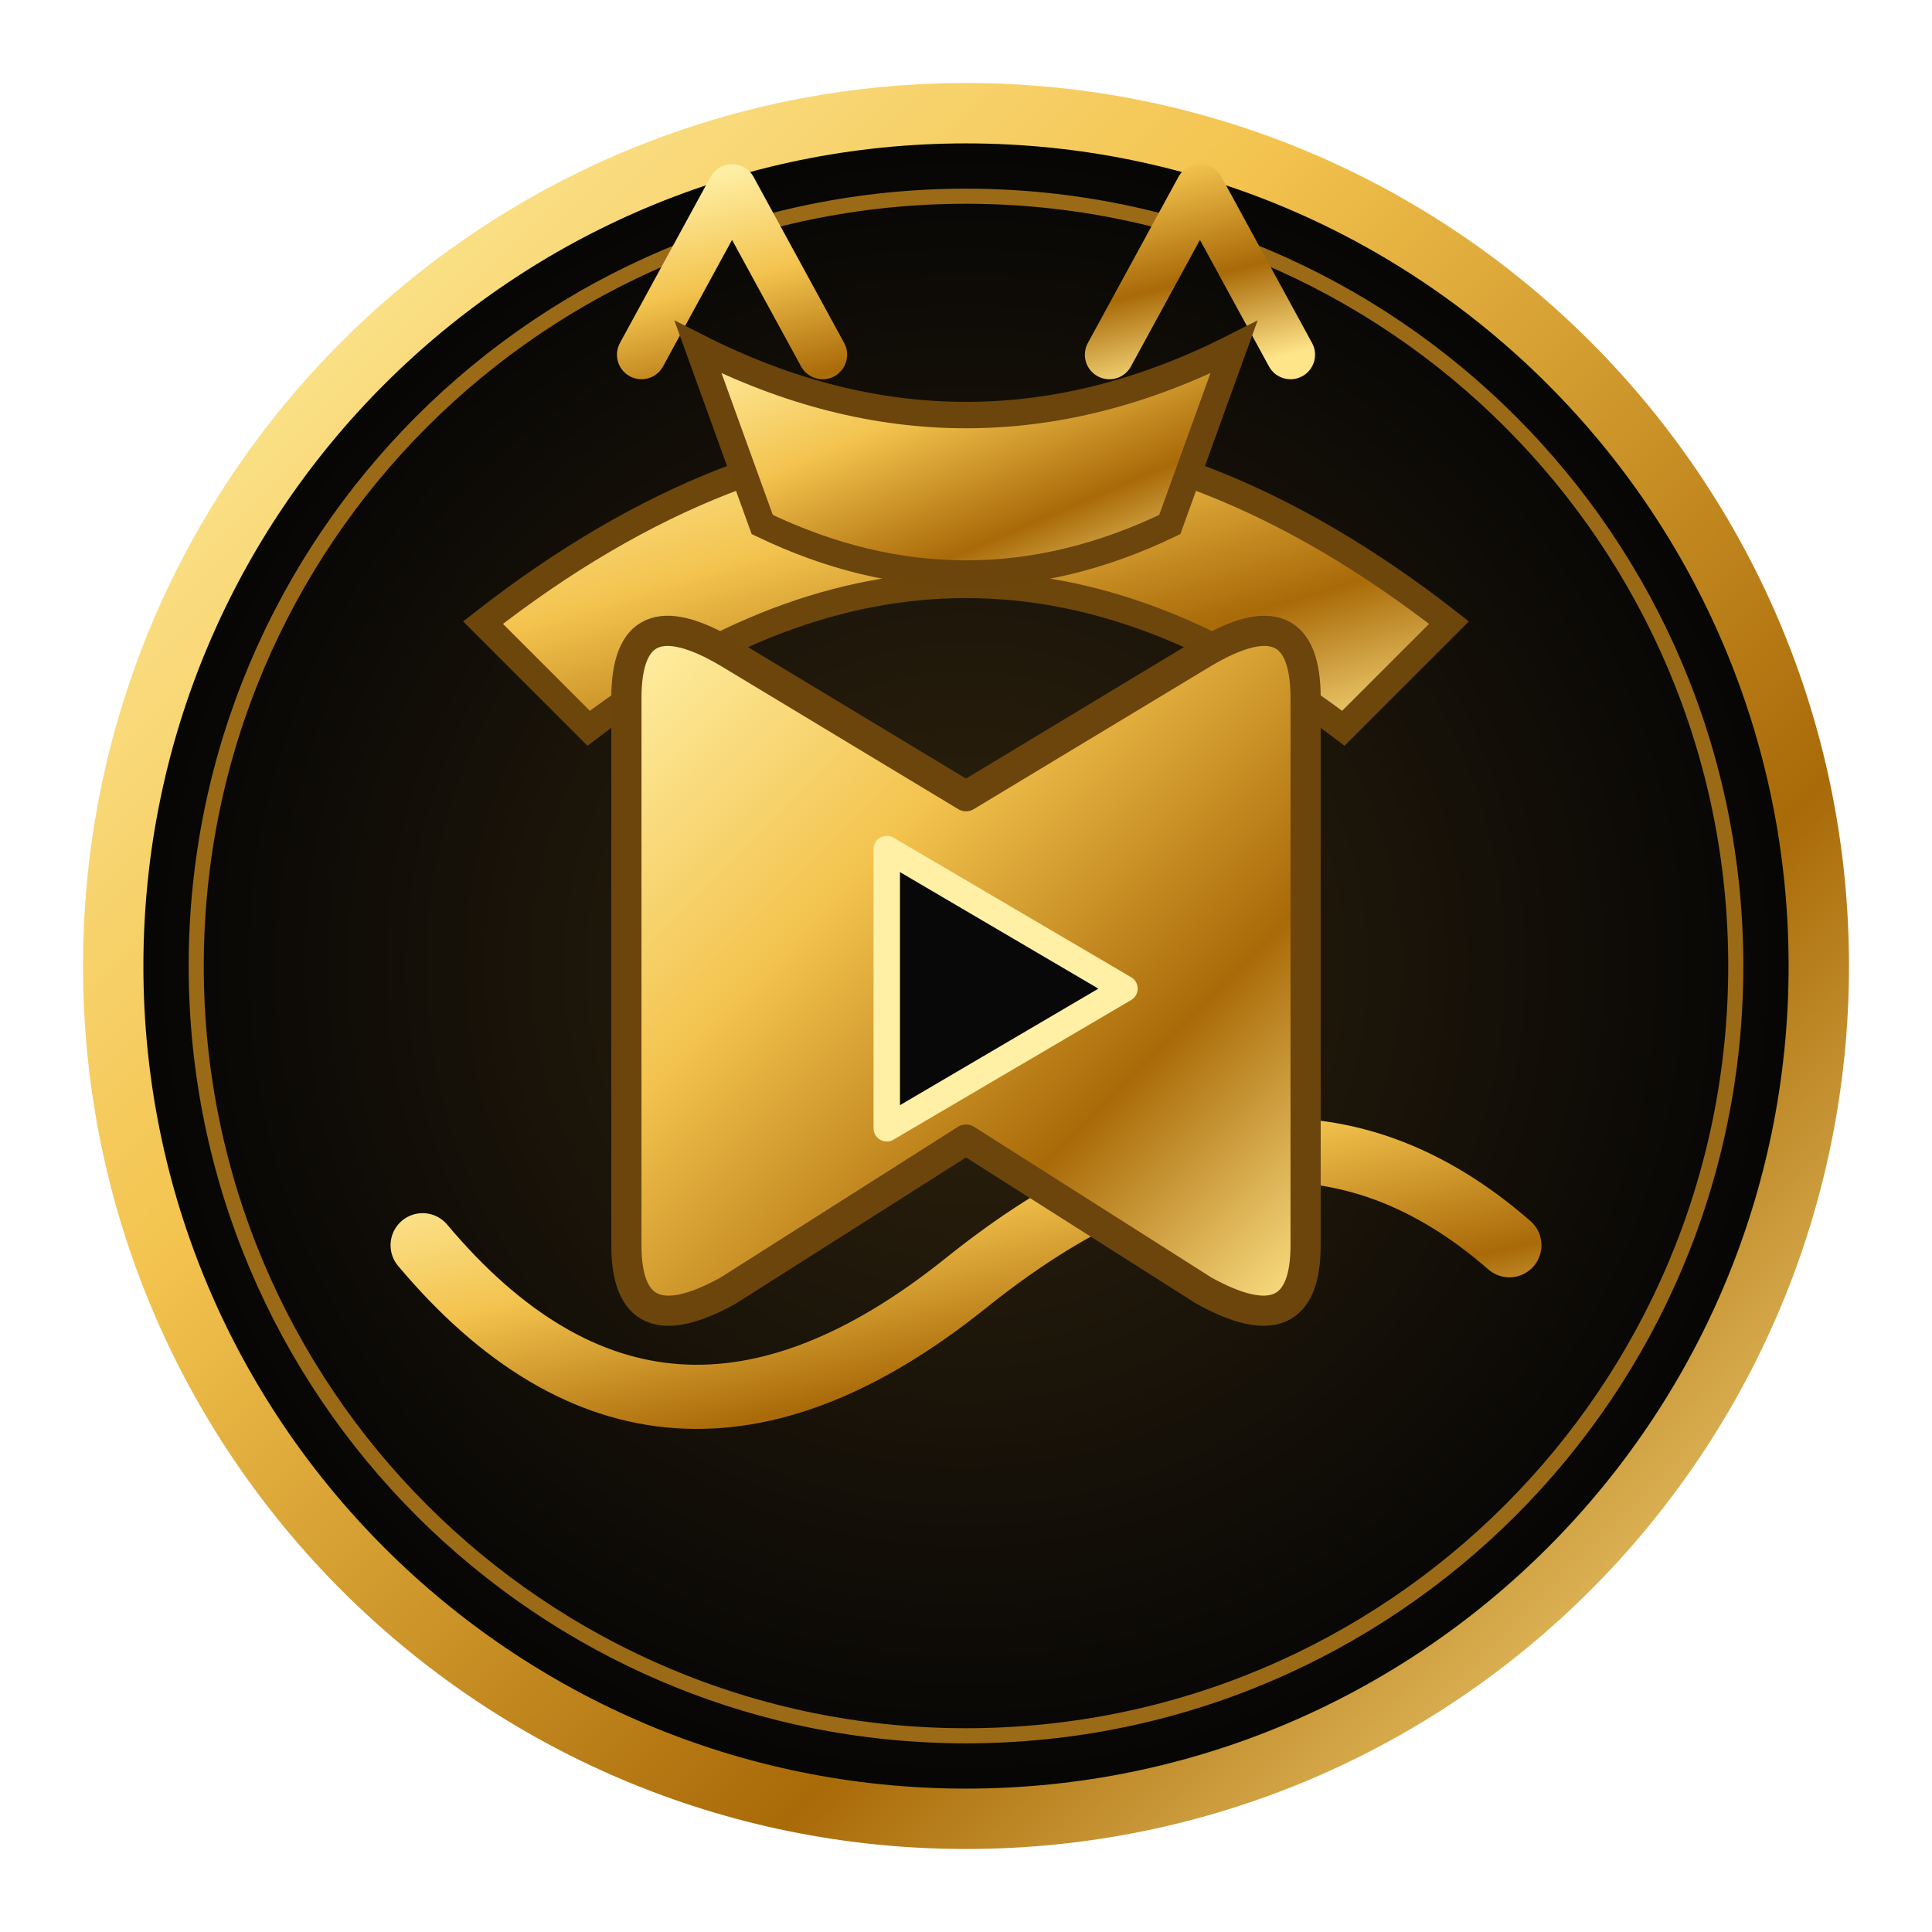
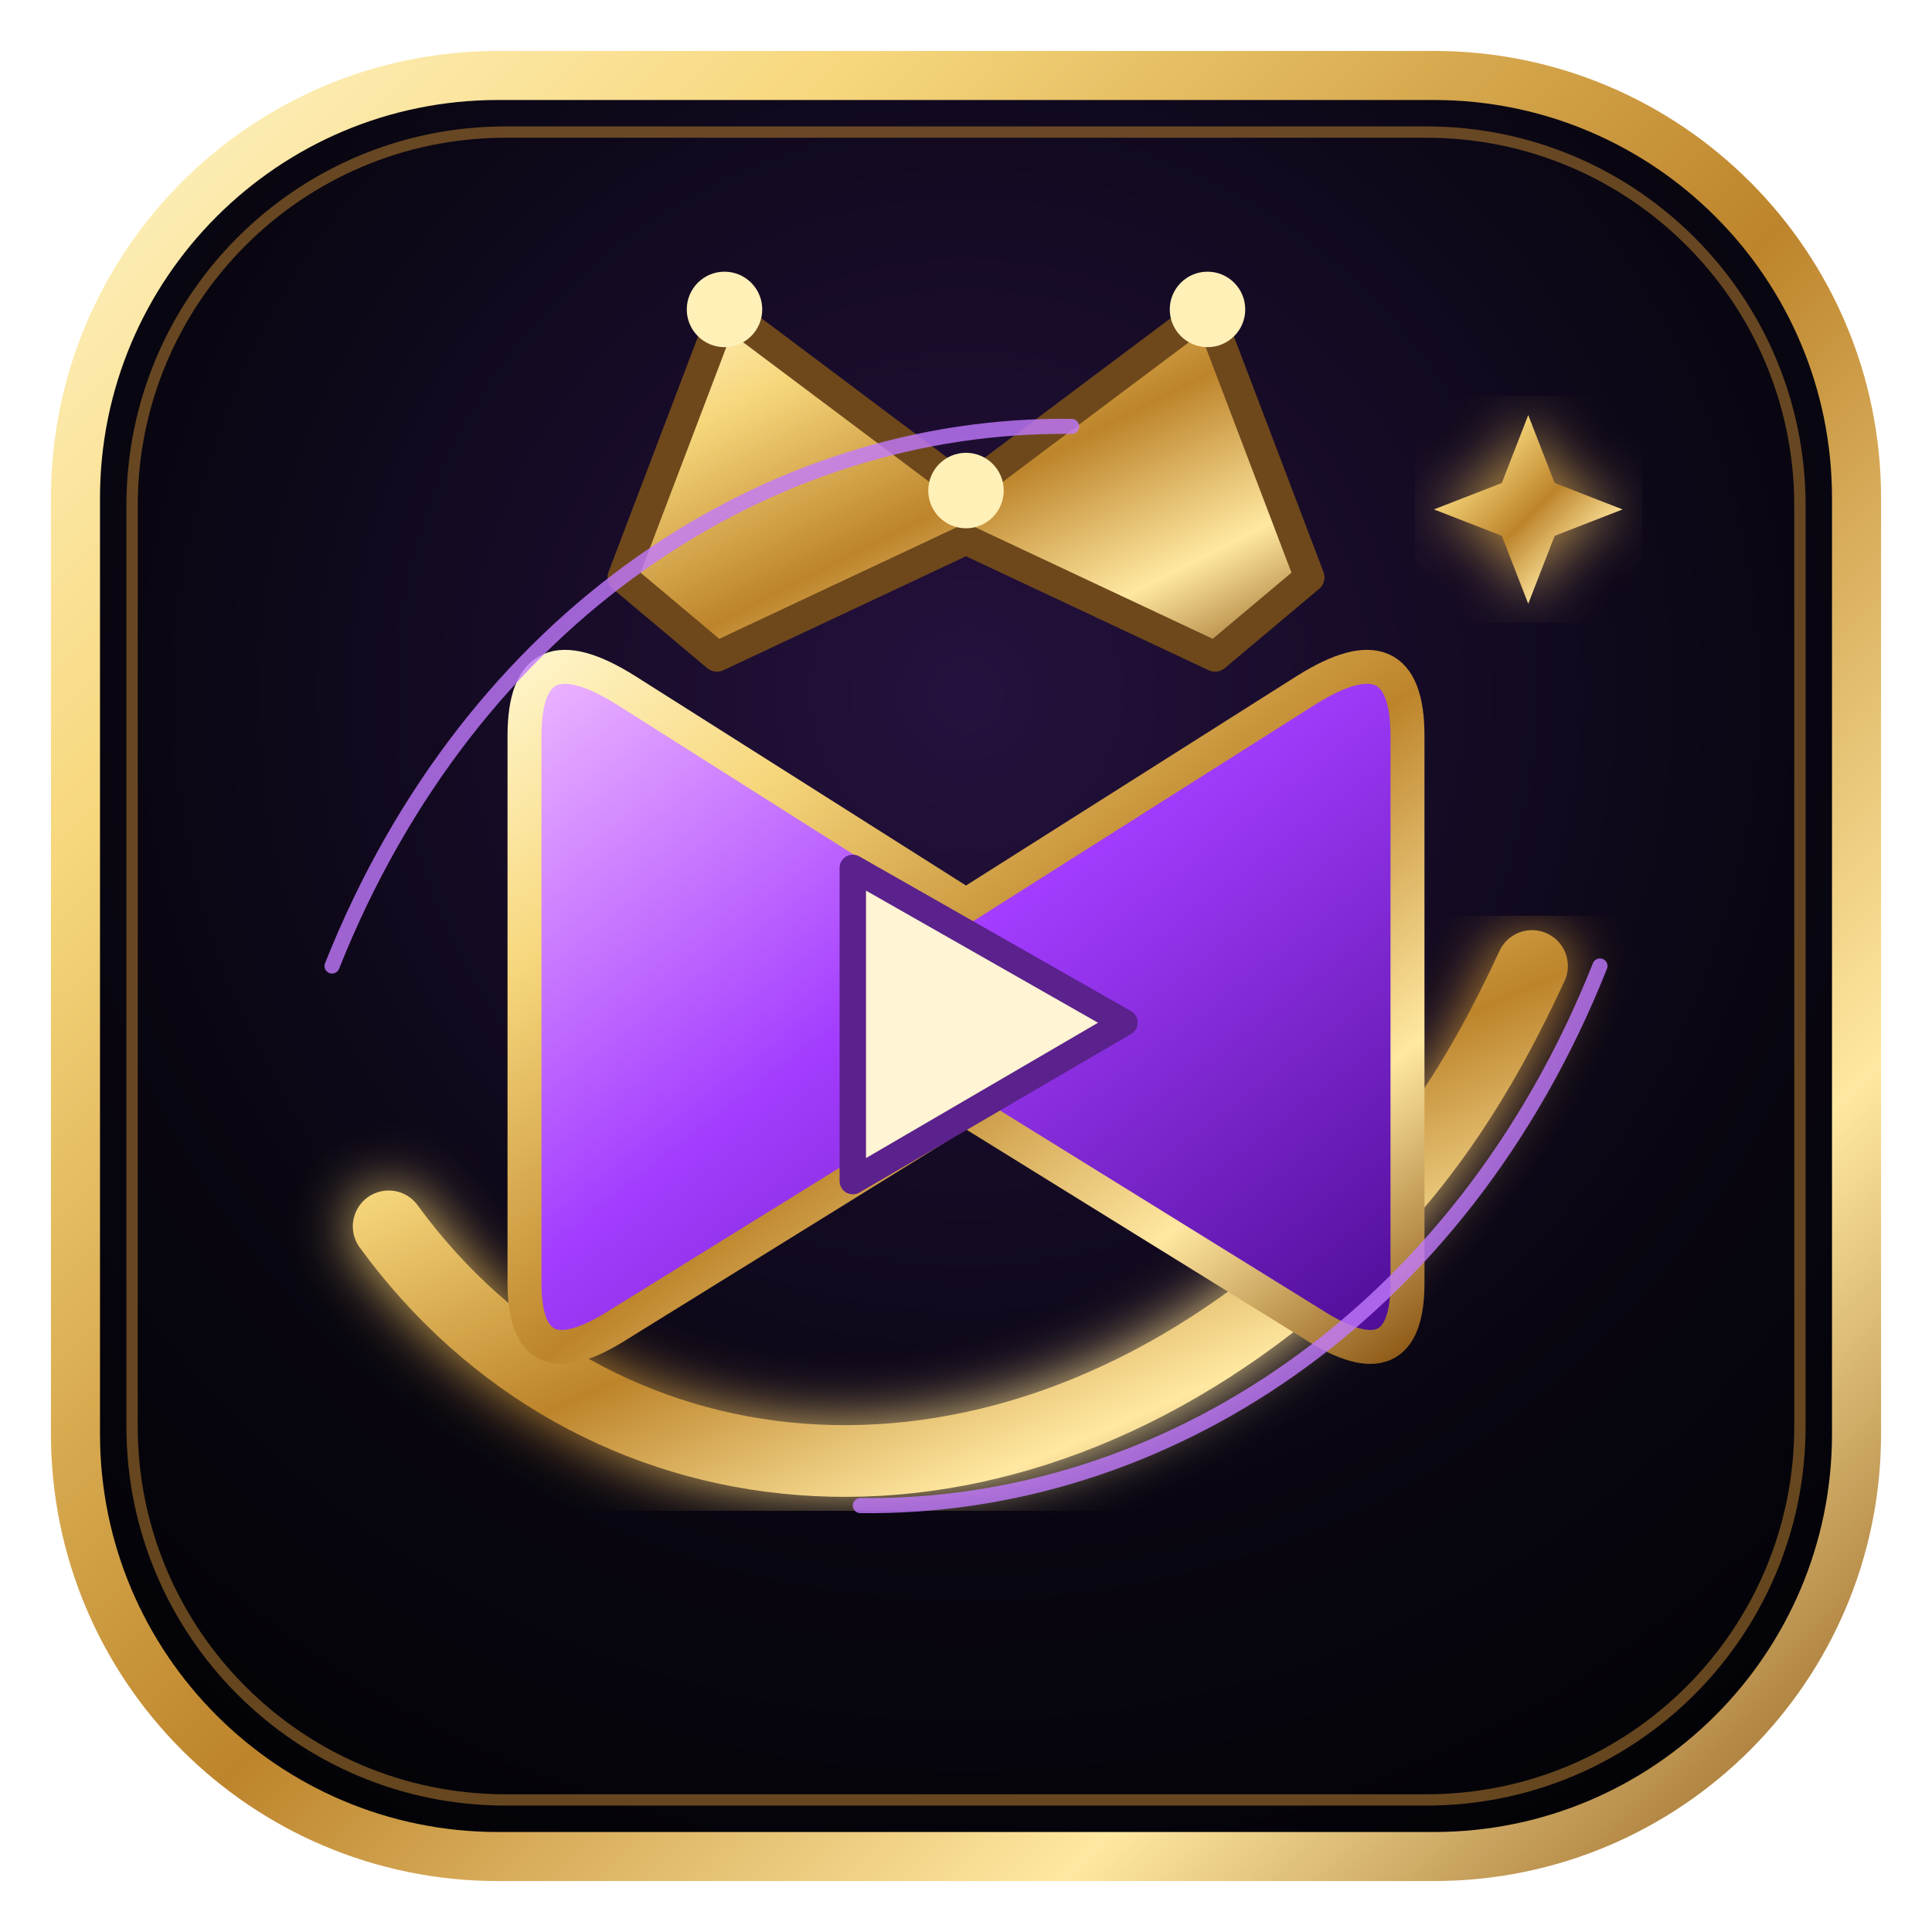
<svg xmlns="http://www.w3.org/2000/svg" viewBox="0 0 512 512">
  <defs>
-     <linearGradient id="g" x1="0" y1="0" x2="1" y2="1">
-       <stop stop-color="#fff0a6" />
-       <stop offset=".35" stop-color="#f3c34e" />
-       <stop offset=".7" stop-color="#a96a08" />
-       <stop offset="1" stop-color="#ffe58a" />
+     <linearGradient id="gold" x1="0" y1="0" x2="1" y2="1">
+       <stop stop-color="#fff5c9" />
+       <stop offset=".22" stop-color="#f7d77c" />
+       <stop offset=".52" stop-color="#bd842b" />
+       <stop offset=".78" stop-color="#ffe8a1" />
+       <stop offset="1" stop-color="#8f5a18" />
    </linearGradient>
-     <radialGradient id="b">
-       <stop stop-color="#30230d" />
-       <stop offset="1" stop-color="#050505" />
+     <linearGradient id="purple" x1="0" y1="0" x2="1" y2="1">
+       <stop stop-color="#f0baff" />
+       <stop offset=".45" stop-color="#a33cff" />
+       <stop offset="1" stop-color="#4b0b91" />
+     </linearGradient>
+     <radialGradient id="bg" cx="50%" cy="35%" r="75%">
+       <stop stop-color="#25113e" />
+       <stop offset=".62" stop-color="#090611" />
+       <stop offset="1" stop-color="#020205" />
    </radialGradient>
+     <filter id="glow">
+       <feGaussianBlur stdDeviation="8" result="b" />
+       <feMerge>
+         <feMergeNode in="b" />
+         <feMergeNode in="SourceGraphic" />
+       </feMerge>
+     </filter>
  </defs>
-   <circle cx="256" cy="256" r="226" fill="url(#b)" stroke="url(#g)" stroke-width="16" />
-   <circle cx="256" cy="256" r="204" fill="none" stroke="#9b6a17" stroke-width="4" />
-   <path d="M128 165 Q256 65 384 165 L356 193 Q256 117 156 193Z" fill="url(#g)" stroke="#6c460b" stroke-width="7" />
-   <path d="M112 330 Q175 405 256 340 Q337 275 400 330" fill="none" stroke="url(#g)" stroke-width="17" stroke-linecap="round" />
-   <path d="M166 185 L166 330 Q166 357 193 342 L256 302 L319 342 Q346 357 346 330 L346 185 Q346 157 319 173 L256 211 L193 173 Q166 157 166 185Z" fill="url(#g)" stroke="#6b450b" stroke-width="8" stroke-linejoin="round" />
-   <path d="M235 225 L235 299 L298 262Z" fill="#080808" stroke="#fff0a6" stroke-width="7" stroke-linejoin="round" />
-   <path d="M170 94 L194 50 L218 94 M294 94 L318 50 L342 94" fill="none" stroke="url(#g)" stroke-width="13" stroke-linecap="round" stroke-linejoin="round" />
-   <path d="M185 92 Q256 128 327 92 L310 139 Q256 165 202 139Z" fill="url(#g)" stroke="#6b450b" stroke-width="7" />
+   <rect x="20" y="20" width="472" height="472" rx="112" fill="url(#bg)" stroke="url(#gold)" stroke-width="13" />
+   <rect x="35" y="35" width="442" height="442" rx="99" fill="none" stroke="#9a6b2c" stroke-opacity=".65" stroke-width="3" />
+   <path d="M165 153 192 82 256 130 320 82 347 153 322 174 256 143 190 174Z" fill="url(#gold)" stroke="#6e481b" stroke-width="8" stroke-linejoin="round" />
+   <circle cx="192" cy="82" r="10" fill="#fff0b8" />
+   <circle cx="256" cy="130" r="10" fill="#fff0b8" />
+   <circle cx="320" cy="82" r="10" fill="#fff0b8" />
+   <path d="M103 325C157 399 260 411 345 339c31-26 48-55 61-83" fill="none" stroke="url(#gold)" stroke-width="19" stroke-linecap="round" filter="url(#glow)" />
+   <path d="M139 195 139 340Q139 367 164 351L256 294 348 351Q373 367 373 340L373 195Q373 166 346 183L256 240 166 183Q139 166 139 195Z" fill="url(#purple)" stroke="url(#gold)" stroke-width="9" stroke-linejoin="round" />
+   <path d="M226 230 226 313 298 271Z" fill="#fff4d4" stroke="#5b218c" stroke-width="7" stroke-linejoin="round" />
+   <path d="M88 256C125 163 204 112 284 113" fill="none" stroke="#c17aff" stroke-opacity=".8" stroke-width="4" stroke-linecap="round" />
+   <path d="M424 256C387 349 308 400 228 399" fill="none" stroke="#c17aff" stroke-opacity=".8" stroke-width="4" stroke-linecap="round" />
+   <path d="M405 110l7 18 18 7-18 7-7 18-7-18-18-7 18-7Z" fill="url(#gold)" filter="url(#glow)" />
</svg>
